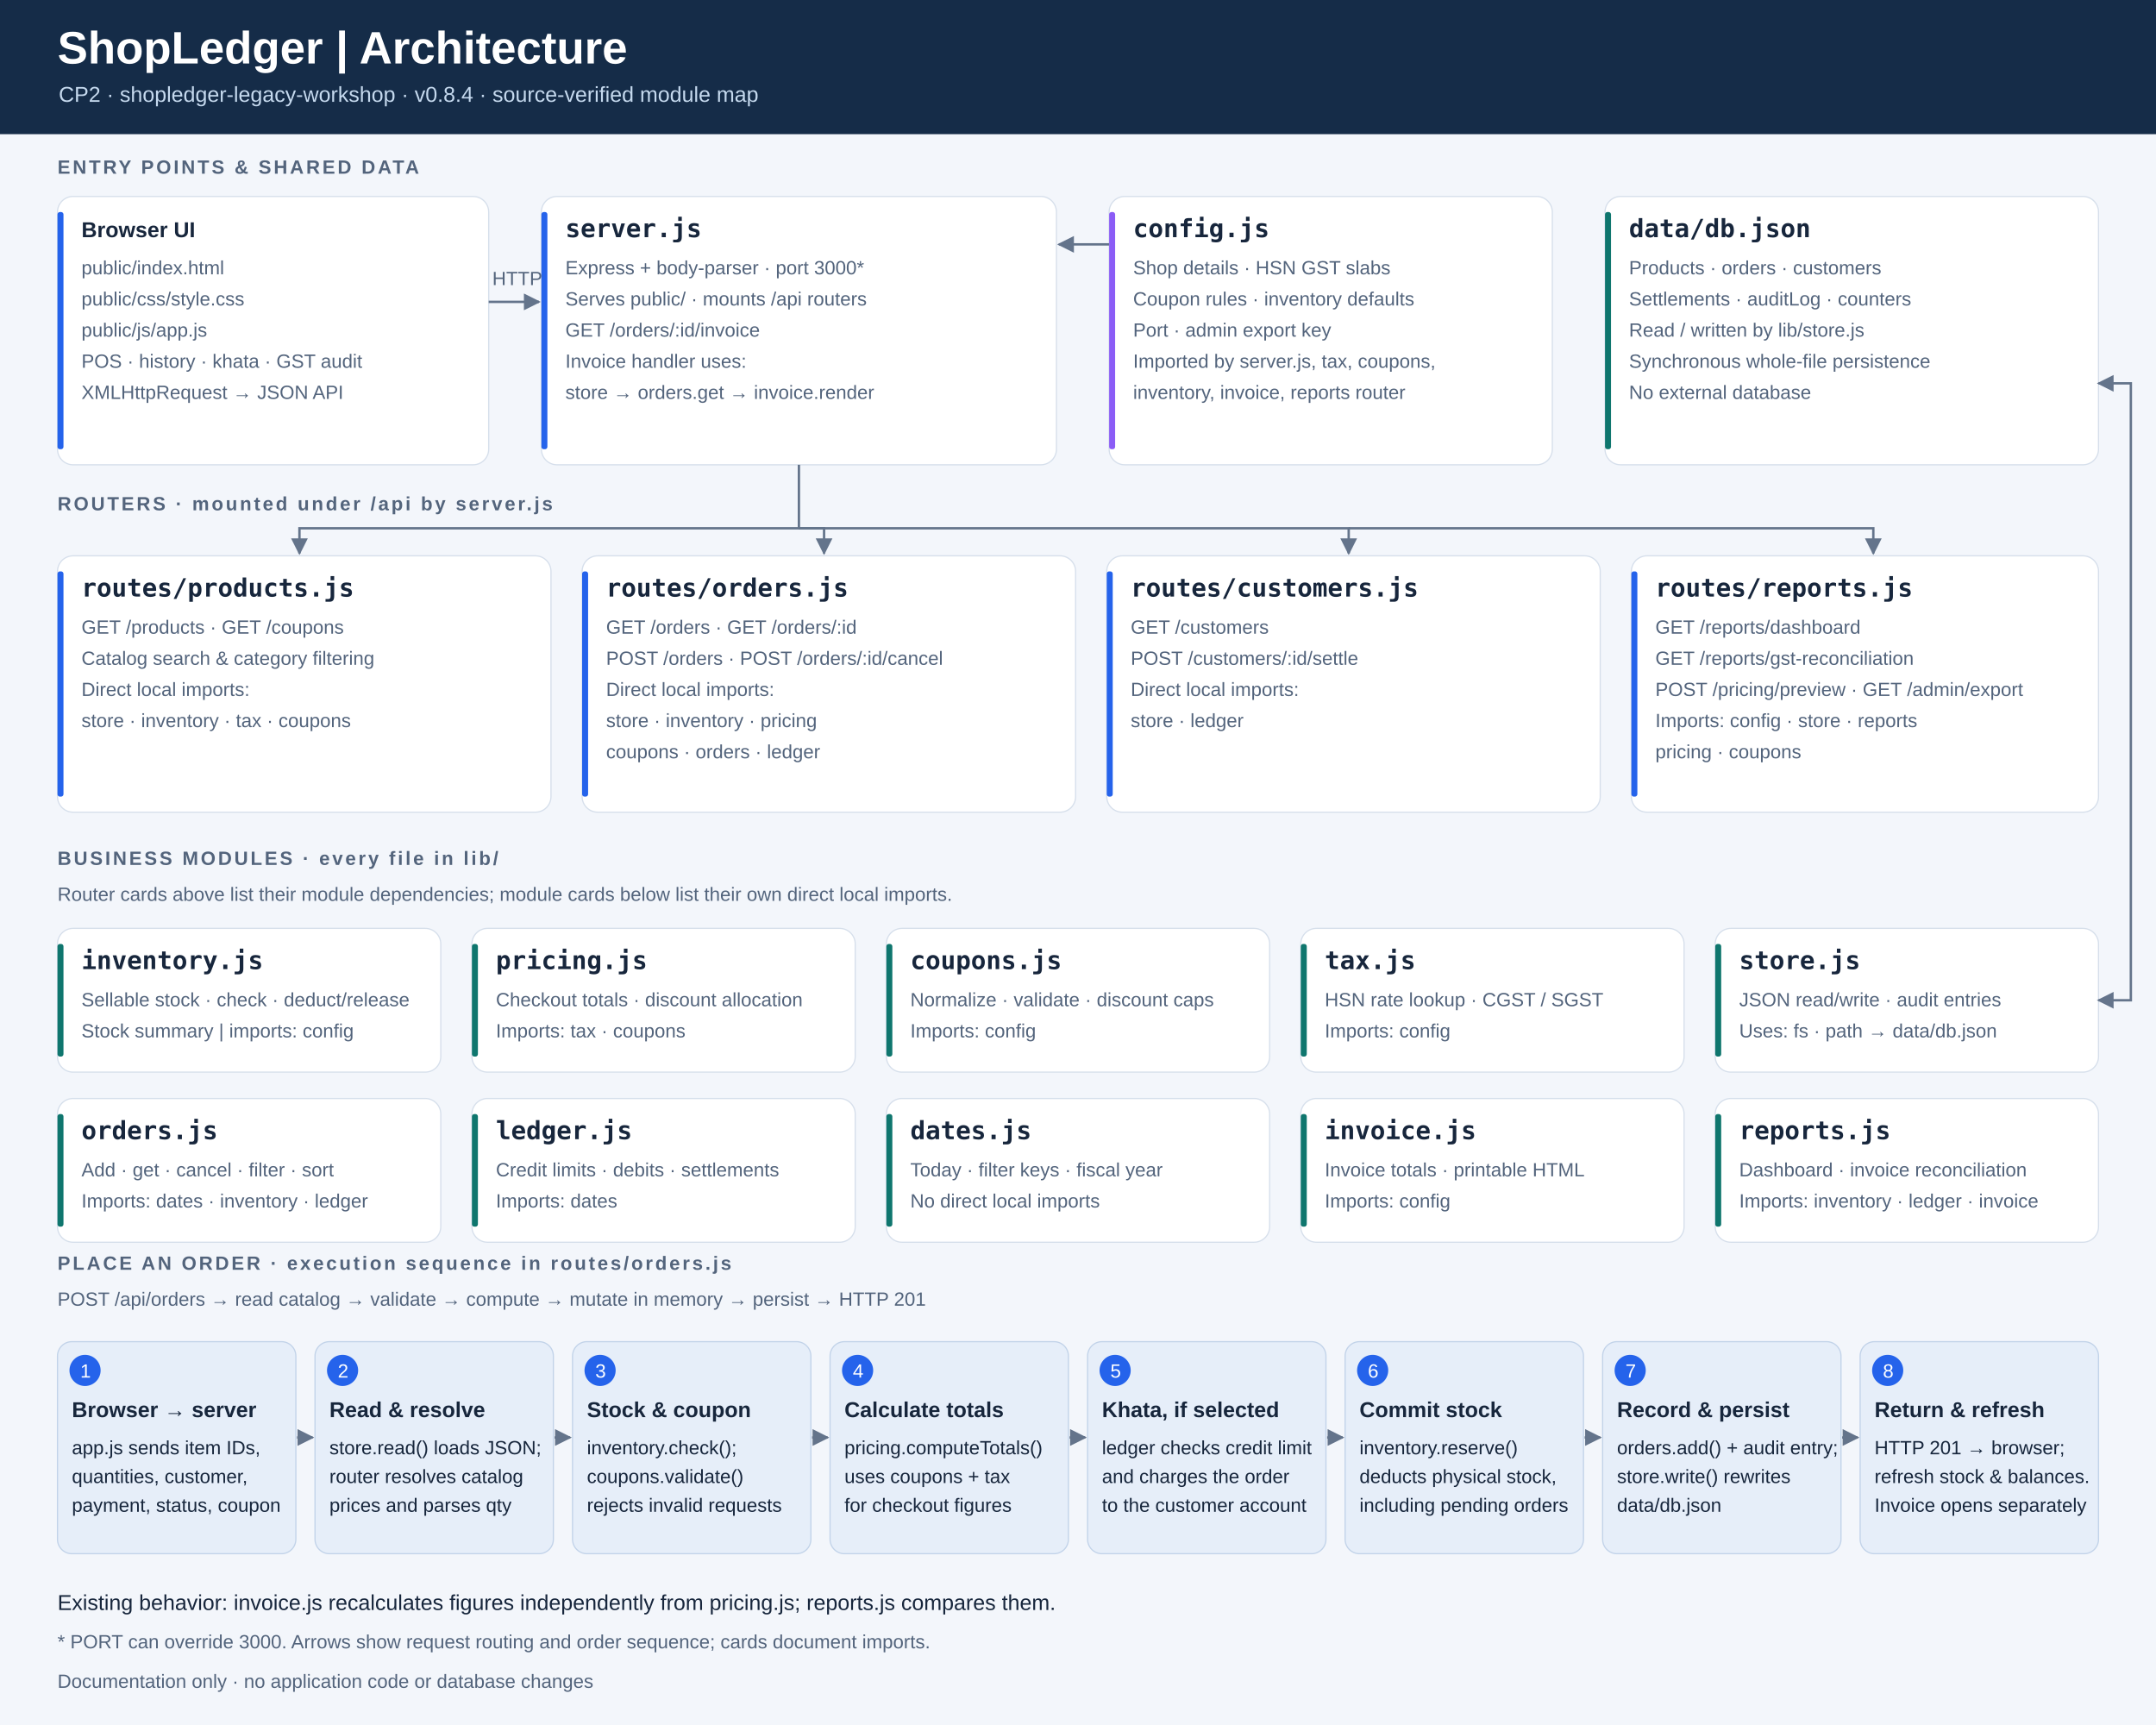
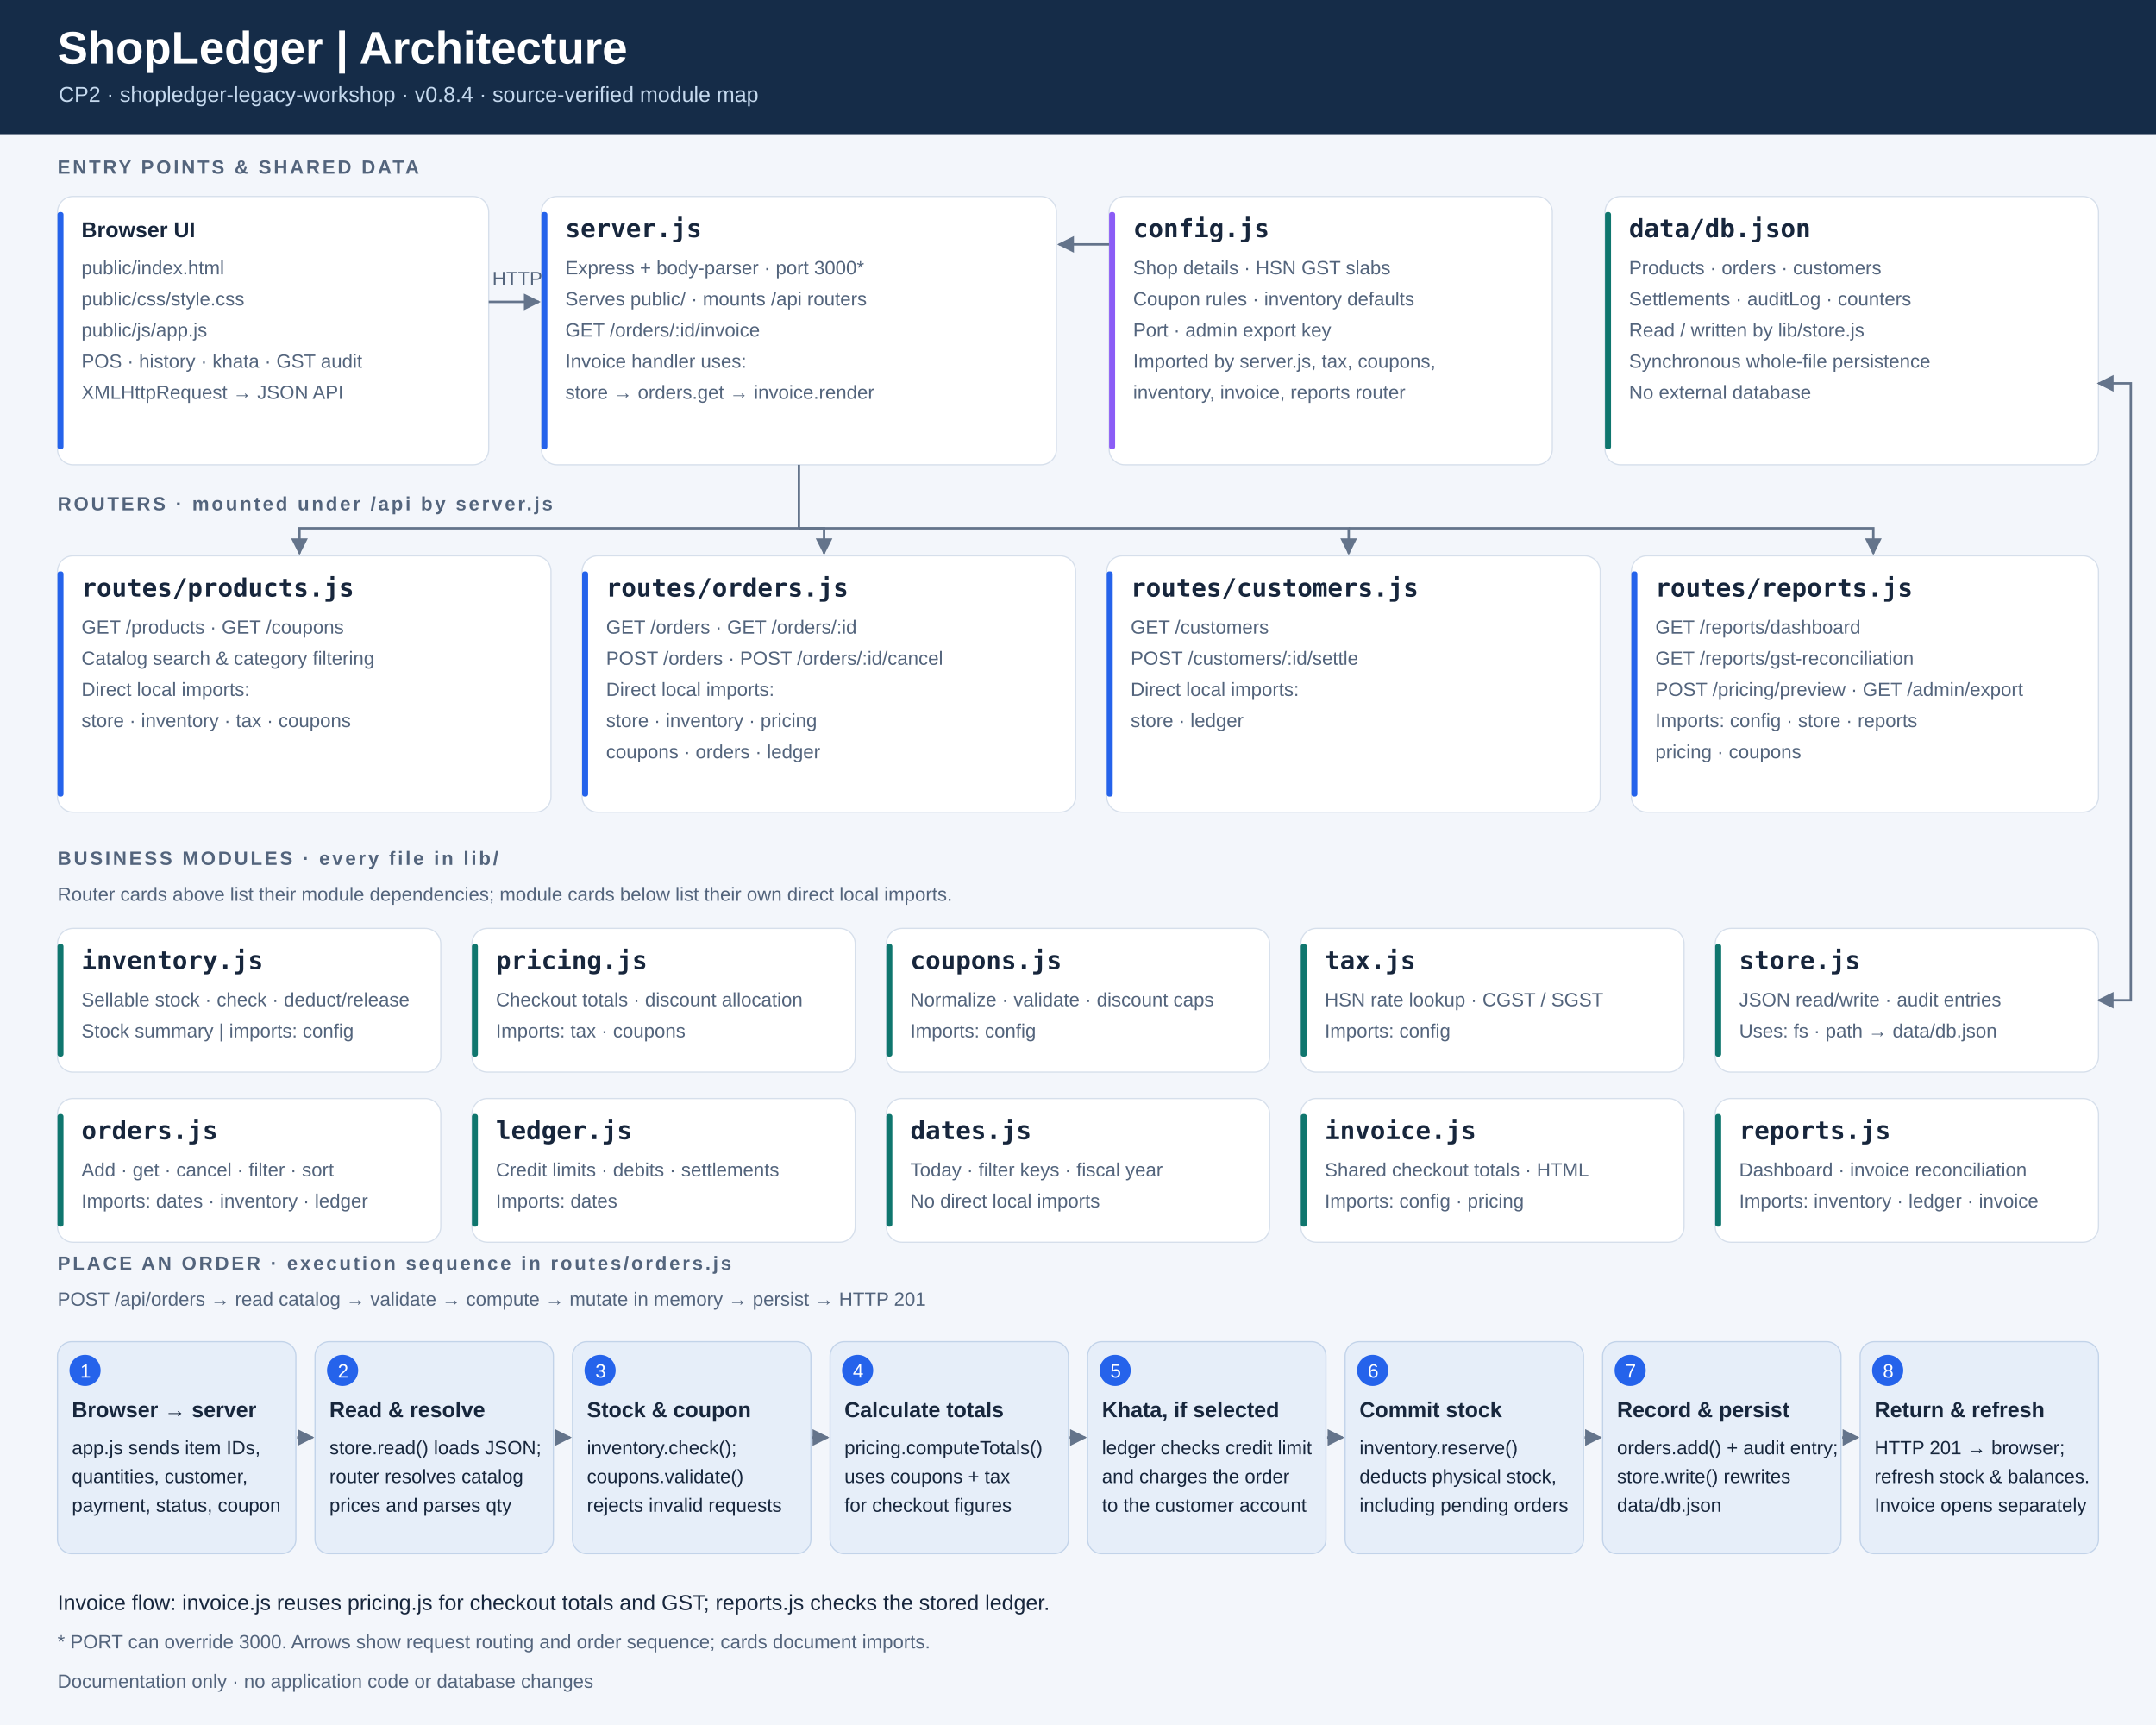
<svg xmlns="http://www.w3.org/2000/svg" width="1800" height="1440" viewBox="0 0 1800 1440" role="img" aria-labelledby="title desc">
  <defs>
    <marker id="arrow" viewBox="0 0 10 10" refX="9" refY="5" markerWidth="7" markerHeight="7" orient="auto-start-reverse">
      <path d="M 0 0 L 10 5 L 0 10 z" fill="#64748b" />
    </marker>
  </defs>
  <style>text{font-family:Segoe UI,Arial,sans-serif;fill:#17263c}.title{font-size:38px;font-weight:700}.subtitle{font-size:19px;fill:#53647c}.section{font-size:16px;font-weight:700;letter-spacing:2px;fill:#53647c}.name{font-family:Consolas,monospace;font-size:21px;font-weight:700}.body{font-size:18px}.small{font-size:16px;fill:#53647c}.flowtitle{font-size:18px;font-weight:700}.flowbody{font-size:16px}.wire{fill:none;stroke:#64748b;stroke-width:2;marker-end:url(#arrow)}</style>
  <rect width="1800" height="1440" fill="#f3f6fb" />
  <rect width="1800" height="112" fill="#152c48" />
  <text x="48" y="53" class="title" style="fill:white">ShopLedger | Architecture</text>
  <text x="49" y="85" style="font-family:Segoe UI,Arial,sans-serif;font-size:18px;fill:#c5d9ee">CP2 · shopledger-legacy-workshop · v0.8.4 · source-verified module map</text>
  <text x="48" y="145" class="section">ENTRY POINTS &amp; SHARED DATA</text>
  <rect x="48" y="164" width="360" height="224" rx="13" fill="white" stroke="#d6dfeb" />
  <rect x="48" y="177" width="5" height="198" rx="2" fill="#2563eb" />
  <text x="68" y="198" class="flowtitle">Browser UI</text>
  <text x="68" y="229" class="small">public/index.html</text>
  <text x="68" y="255" class="small">public/css/style.css</text>
  <text x="68" y="281" class="small">public/js/app.js</text>
  <text x="68" y="307" class="small">POS · history · khata · GST audit</text>
  <text x="68" y="333" class="small">XMLHttpRequest → JSON API</text>
  <rect x="452" y="164" width="430" height="224" rx="13" fill="white" stroke="#d6dfeb" />
  <rect x="452" y="177" width="5" height="198" rx="2" fill="#2563eb" />
  <text x="472" y="198" class="name">server.js</text>
  <text x="472" y="229" class="small">Express + body-parser · port 3000*</text>
  <text x="472" y="255" class="small">Serves public/ · mounts /api routers</text>
  <text x="472" y="281" class="small">GET /orders/:id/invoice</text>
  <text x="472" y="307" class="small">Invoice handler uses:</text>
  <text x="472" y="333" class="small">store → orders.get → invoice.render</text>
  <rect x="926" y="164" width="370" height="224" rx="13" fill="white" stroke="#d6dfeb" />
  <rect x="926" y="177" width="5" height="198" rx="2" fill="#8b5cf6" />
  <text x="946" y="198" class="name">config.js</text>
  <text x="946" y="229" class="small">Shop details · HSN GST slabs</text>
  <text x="946" y="255" class="small">Coupon rules · inventory defaults</text>
  <text x="946" y="281" class="small">Port · admin export key</text>
  <text x="946" y="307" class="small">Imported by server.js, tax, coupons,</text>
  <text x="946" y="333" class="small">inventory, invoice, reports router</text>
  <rect x="1340" y="164" width="412" height="224" rx="13" fill="white" stroke="#d6dfeb" />
  <rect x="1340" y="177" width="5" height="198" rx="2" fill="#0f766e" />
  <text x="1360" y="198" class="name">data/db.json</text>
  <text x="1360" y="229" class="small">Products · orders · customers</text>
  <text x="1360" y="255" class="small">Settlements · auditLog · counters</text>
  <text x="1360" y="281" class="small">Read / written by lib/store.js</text>
  <text x="1360" y="307" class="small">Synchronous whole-file persistence</text>
  <text x="1360" y="333" class="small">No external database</text>
  <path d="M 408 252 H 450" class="wire" />
  <text x="411" y="238" class="small">HTTP</text>
  <path d="M 926 204 H 884" class="wire" />
  <text x="48" y="426" class="section">ROUTERS · mounted under /api by server.js</text>
  <path d="M 667 388 V 441 H 250 V 462" class="wire" />
  <path d="M 667 441 H 688 V 462" class="wire" />
  <path d="M 667 441 H 1126 V 462" class="wire" />
  <path d="M 1126 441 H 1564 V 462" class="wire" />
  <rect x="48" y="464" width="412" height="214" rx="13" fill="white" stroke="#d6dfeb" />
  <rect x="48" y="477" width="5" height="188" rx="2" fill="#2563eb" />
  <text x="68" y="498" class="name">routes/products.js</text>
  <text x="68" y="529" class="small">GET /products · GET /coupons</text>
  <text x="68" y="555" class="small">Catalog search &amp; category filtering</text>
  <text x="68" y="581" class="small">Direct local imports:</text>
  <text x="68" y="607" class="small">store · inventory · tax · coupons</text>
  <rect x="486" y="464" width="412" height="214" rx="13" fill="white" stroke="#d6dfeb" />
  <rect x="486" y="477" width="5" height="188" rx="2" fill="#2563eb" />
  <text x="506" y="498" class="name">routes/orders.js</text>
  <text x="506" y="529" class="small">GET /orders · GET /orders/:id</text>
  <text x="506" y="555" class="small">POST /orders · POST /orders/:id/cancel</text>
  <text x="506" y="581" class="small">Direct local imports:</text>
  <text x="506" y="607" class="small">store · inventory · pricing</text>
  <text x="506" y="633" class="small">coupons · orders · ledger</text>
  <rect x="924" y="464" width="412" height="214" rx="13" fill="white" stroke="#d6dfeb" />
  <rect x="924" y="477" width="5" height="188" rx="2" fill="#2563eb" />
  <text x="944" y="498" class="name">routes/customers.js</text>
  <text x="944" y="529" class="small">GET /customers</text>
  <text x="944" y="555" class="small">POST /customers/:id/settle</text>
  <text x="944" y="581" class="small">Direct local imports:</text>
  <text x="944" y="607" class="small">store · ledger</text>
  <rect x="1362" y="464" width="390" height="214" rx="13" fill="white" stroke="#d6dfeb" />
  <rect x="1362" y="477" width="5" height="188" rx="2" fill="#2563eb" />
  <text x="1382" y="498" class="name">routes/reports.js</text>
  <text x="1382" y="529" class="small">GET /reports/dashboard</text>
  <text x="1382" y="555" class="small">GET /reports/gst-reconciliation</text>
  <text x="1382" y="581" class="small">POST /pricing/preview · GET /admin/export</text>
  <text x="1382" y="607" class="small">Imports: config · store · reports</text>
  <text x="1382" y="633" class="small">pricing · coupons</text>
  <text x="48" y="722" class="section">BUSINESS MODULES · every file in lib/</text>
  <text x="48" y="752" class="small">Router cards above list their module dependencies; module cards below list their own direct local imports.</text>
  <rect x="48" y="775" width="320" height="120" rx="13" fill="white" stroke="#d6dfeb" />
  <rect x="48" y="788" width="5" height="94" rx="2" fill="#0f766e" />
  <text x="68" y="809" class="name">inventory.js</text>
  <text x="68" y="840" class="small">Sellable stock · check · deduct/release</text>
  <text x="68" y="866" class="small">Stock summary | imports: config</text>
  <rect x="394" y="775" width="320" height="120" rx="13" fill="white" stroke="#d6dfeb" />
  <rect x="394" y="788" width="5" height="94" rx="2" fill="#0f766e" />
  <text x="414" y="809" class="name">pricing.js</text>
  <text x="414" y="840" class="small">Checkout totals · discount allocation</text>
  <text x="414" y="866" class="small">Imports: tax · coupons</text>
  <rect x="740" y="775" width="320" height="120" rx="13" fill="white" stroke="#d6dfeb" />
  <rect x="740" y="788" width="5" height="94" rx="2" fill="#0f766e" />
  <text x="760" y="809" class="name">coupons.js</text>
  <text x="760" y="840" class="small">Normalize · validate · discount caps</text>
  <text x="760" y="866" class="small">Imports: config</text>
  <rect x="1086" y="775" width="320" height="120" rx="13" fill="white" stroke="#d6dfeb" />
  <rect x="1086" y="788" width="5" height="94" rx="2" fill="#0f766e" />
  <text x="1106" y="809" class="name">tax.js</text>
  <text x="1106" y="840" class="small">HSN rate lookup · CGST / SGST</text>
  <text x="1106" y="866" class="small">Imports: config</text>
  <rect x="1432" y="775" width="320" height="120" rx="13" fill="white" stroke="#d6dfeb" />
  <rect x="1432" y="788" width="5" height="94" rx="2" fill="#0f766e" />
  <text x="1452" y="809" class="name">store.js</text>
  <text x="1452" y="840" class="small">JSON read/write · audit entries</text>
  <text x="1452" y="866" class="small">Uses: fs · path → data/db.json</text>
  <rect x="48" y="917" width="320" height="120" rx="13" fill="white" stroke="#d6dfeb" />
  <rect x="48" y="930" width="5" height="94" rx="2" fill="#0f766e" />
  <text x="68" y="951" class="name">orders.js</text>
  <text x="68" y="982" class="small">Add · get · cancel · filter · sort</text>
  <text x="68" y="1008" class="small">Imports: dates · inventory · ledger</text>
  <rect x="394" y="917" width="320" height="120" rx="13" fill="white" stroke="#d6dfeb" />
  <rect x="394" y="930" width="5" height="94" rx="2" fill="#0f766e" />
  <text x="414" y="951" class="name">ledger.js</text>
  <text x="414" y="982" class="small">Credit limits · debits · settlements</text>
  <text x="414" y="1008" class="small">Imports: dates</text>
  <rect x="740" y="917" width="320" height="120" rx="13" fill="white" stroke="#d6dfeb" />
  <rect x="740" y="930" width="5" height="94" rx="2" fill="#0f766e" />
  <text x="760" y="951" class="name">dates.js</text>
  <text x="760" y="982" class="small">Today · filter keys · fiscal year</text>
  <text x="760" y="1008" class="small">No direct local imports</text>
  <rect x="1086" y="917" width="320" height="120" rx="13" fill="white" stroke="#d6dfeb" />
  <rect x="1086" y="930" width="5" height="94" rx="2" fill="#0f766e" />
  <text x="1106" y="951" class="name">invoice.js</text>
-   <text x="1106" y="982" class="small">Invoice totals · printable HTML</text>
-   <text x="1106" y="1008" class="small">Imports: config</text>
+   <text x="1106" y="982" class="small">Shared checkout totals · HTML</text>
+   <text x="1106" y="1008" class="small">Imports: config · pricing</text>
  <rect x="1432" y="917" width="320" height="120" rx="13" fill="white" stroke="#d6dfeb" />
  <rect x="1432" y="930" width="5" height="94" rx="2" fill="#0f766e" />
  <text x="1452" y="951" class="name">reports.js</text>
  <text x="1452" y="982" class="small">Dashboard · invoice reconciliation</text>
  <text x="1452" y="1008" class="small">Imports: inventory · ledger · invoice</text>
  <text x="48" y="1060" class="section">PLACE AN ORDER · execution sequence in routes/orders.js</text>
  <text x="48" y="1090" class="small">POST /api/orders → read catalog → validate → compute → mutate in memory → persist → HTTP 201</text>
  <rect x="48" y="1120" width="199" height="177" rx="12" fill="#e6eef9" stroke="#c2d3e9" />
  <circle cx="71" cy="1144" r="13" fill="#2563eb" />
  <text x="67" y="1150" class="small" style="fill:white">1</text>
  <text x="60" y="1183" class="flowtitle">Browser → server</text>
  <text x="60" y="1214" class="flowbody">app.js sends item IDs,</text>
  <text x="60" y="1238" class="flowbody">quantities, customer,</text>
  <text x="60" y="1262" class="flowbody">payment, status, coupon</text>
  <path d="M 248 1200 H 261" class="wire" />
  <rect x="263" y="1120" width="199" height="177" rx="12" fill="#e6eef9" stroke="#c2d3e9" />
  <circle cx="286" cy="1144" r="13" fill="#2563eb" />
  <text x="282" y="1150" class="small" style="fill:white">2</text>
  <text x="275" y="1183" class="flowtitle">Read &amp; resolve</text>
  <text x="275" y="1214" class="flowbody">store.read() loads JSON;</text>
  <text x="275" y="1238" class="flowbody">router resolves catalog</text>
  <text x="275" y="1262" class="flowbody">prices and parses qty</text>
  <path d="M 463 1200 H 476" class="wire" />
  <rect x="478" y="1120" width="199" height="177" rx="12" fill="#e6eef9" stroke="#c2d3e9" />
  <circle cx="501" cy="1144" r="13" fill="#2563eb" />
  <text x="497" y="1150" class="small" style="fill:white">3</text>
  <text x="490" y="1183" class="flowtitle">Stock &amp; coupon</text>
  <text x="490" y="1214" class="flowbody">inventory.check();</text>
  <text x="490" y="1238" class="flowbody">coupons.validate()</text>
  <text x="490" y="1262" class="flowbody">rejects invalid requests</text>
  <path d="M 678 1200 H 691" class="wire" />
  <rect x="693" y="1120" width="199" height="177" rx="12" fill="#e6eef9" stroke="#c2d3e9" />
  <circle cx="716" cy="1144" r="13" fill="#2563eb" />
  <text x="712" y="1150" class="small" style="fill:white">4</text>
  <text x="705" y="1183" class="flowtitle">Calculate totals</text>
  <text x="705" y="1214" class="flowbody">pricing.computeTotals()</text>
  <text x="705" y="1238" class="flowbody">uses coupons + tax</text>
  <text x="705" y="1262" class="flowbody">for checkout figures</text>
  <path d="M 893 1200 H 906" class="wire" />
  <rect x="908" y="1120" width="199" height="177" rx="12" fill="#e6eef9" stroke="#c2d3e9" />
  <circle cx="931" cy="1144" r="13" fill="#2563eb" />
  <text x="927" y="1150" class="small" style="fill:white">5</text>
  <text x="920" y="1183" class="flowtitle">Khata, if selected</text>
  <text x="920" y="1214" class="flowbody">ledger checks credit limit</text>
  <text x="920" y="1238" class="flowbody">and charges the order</text>
  <text x="920" y="1262" class="flowbody">to the customer account</text>
  <path d="M 1108 1200 H 1121" class="wire" />
  <rect x="1123" y="1120" width="199" height="177" rx="12" fill="#e6eef9" stroke="#c2d3e9" />
  <circle cx="1146" cy="1144" r="13" fill="#2563eb" />
  <text x="1142" y="1150" class="small" style="fill:white">6</text>
  <text x="1135" y="1183" class="flowtitle">Commit stock</text>
  <text x="1135" y="1214" class="flowbody">inventory.reserve()</text>
  <text x="1135" y="1238" class="flowbody">deducts physical stock,</text>
  <text x="1135" y="1262" class="flowbody">including pending orders</text>
  <path d="M 1323 1200 H 1336" class="wire" />
  <rect x="1338" y="1120" width="199" height="177" rx="12" fill="#e6eef9" stroke="#c2d3e9" />
  <circle cx="1361" cy="1144" r="13" fill="#2563eb" />
  <text x="1357" y="1150" class="small" style="fill:white">7</text>
  <text x="1350" y="1183" class="flowtitle">Record &amp; persist</text>
  <text x="1350" y="1214" class="flowbody">orders.add() + audit entry;</text>
  <text x="1350" y="1238" class="flowbody">store.write() rewrites</text>
  <text x="1350" y="1262" class="flowbody">data/db.json</text>
  <path d="M 1538 1200 H 1551" class="wire" />
  <rect x="1553" y="1120" width="199" height="177" rx="12" fill="#e6eef9" stroke="#c2d3e9" />
  <circle cx="1576" cy="1144" r="13" fill="#2563eb" />
  <text x="1572" y="1150" class="small" style="fill:white">8</text>
  <text x="1565" y="1183" class="flowtitle">Return &amp; refresh</text>
  <text x="1565" y="1214" class="flowbody">HTTP 201 → browser;</text>
  <text x="1565" y="1238" class="flowbody">refresh stock &amp; balances.</text>
  <text x="1565" y="1262" class="flowbody">Invoice opens separately</text>
-   <text x="48" y="1344" class="body">Existing behavior: invoice.js recalculates figures independently from pricing.js; reports.js compares them.</text>
+   <text x="48" y="1344" class="body">Invoice flow: invoice.js reuses pricing.js for checkout totals and GST; reports.js checks the stored ledger.</text>
  <text x="48" y="1376" class="small">* PORT can override 3000. Arrows show request routing and order sequence; cards document imports.</text>
  <text x="48" y="1409" class="small">Documentation only · no application code or database changes</text>
  <path d="M 1752 320 H 1779 V 835 H 1752" class="wire" style="marker-start:url(#arrow)" />
</svg>
